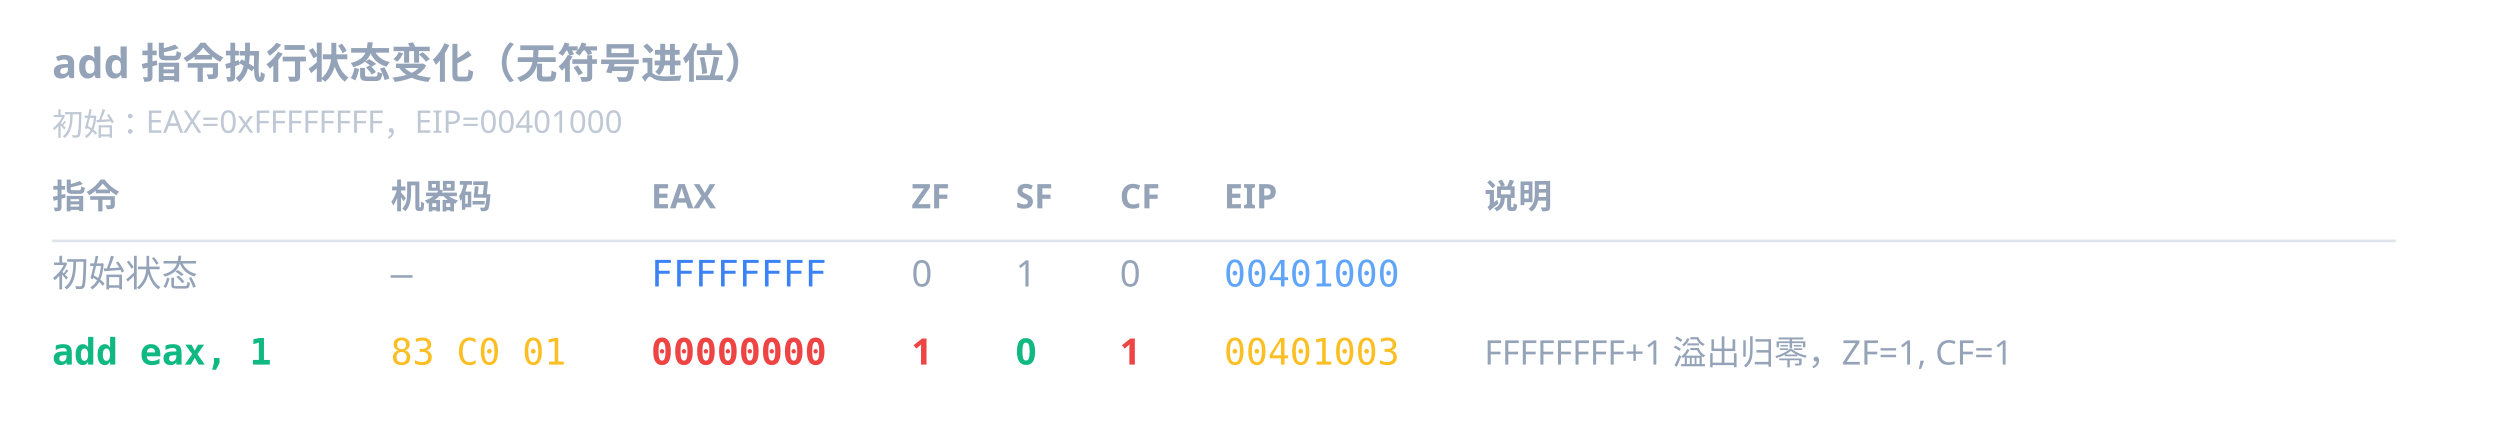
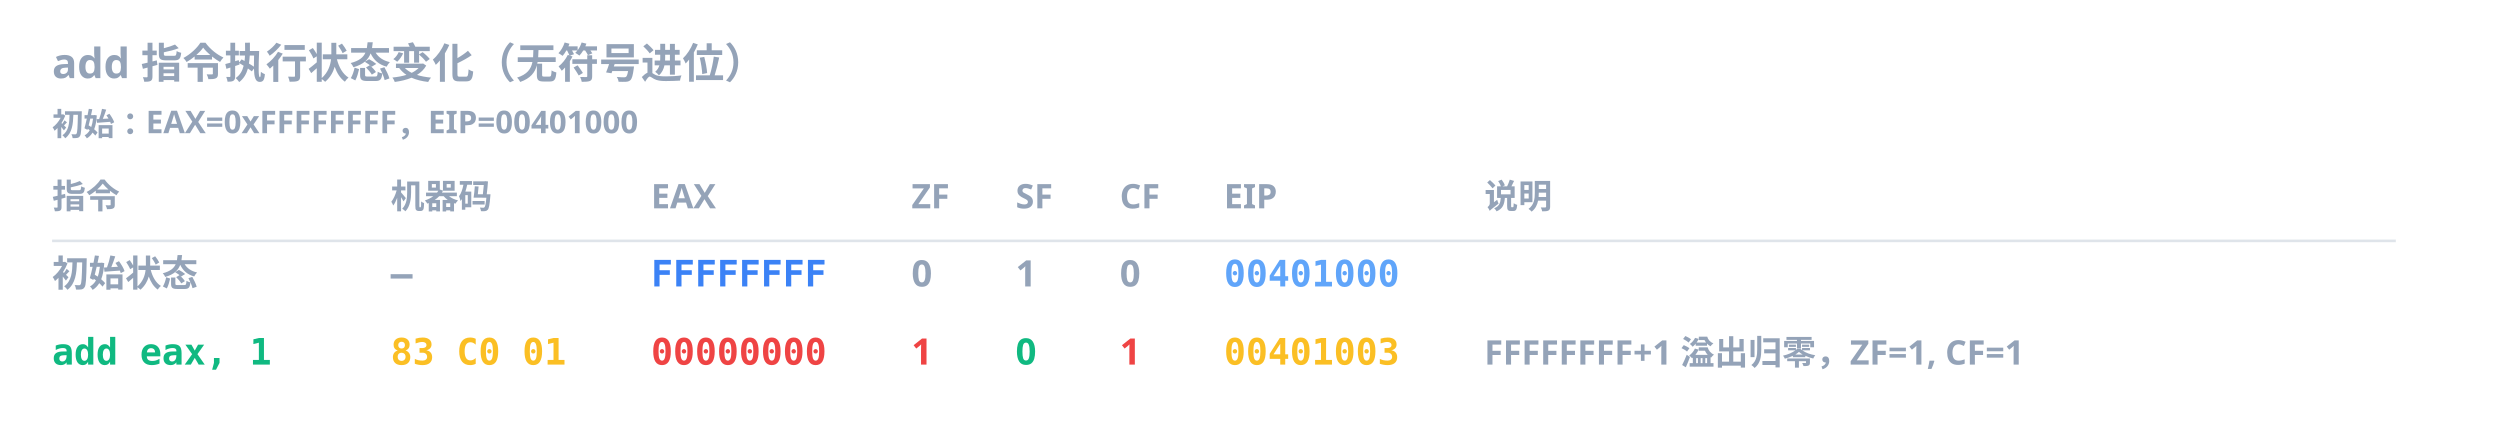
<svg xmlns="http://www.w3.org/2000/svg" viewBox="0 0 960 170" width="100%" height="100%" font-family="'Noto Sans SC','Microsoft YaHei','PingFang SC','Hiragino Sans GB',sans-serif" font-size="14">
  <text x="20" y="30" font-size="16" font-weight="bold" fill="#94a3b8">add 指令执行状态变化（无符号进位）</text>
-   <text x="20" y="52" font-size="12" fill="#94a3b8" opacity="0.6">初始：EAX=0xFFFFFFFF，EIP=00401000</text>
+   <text x="20" y="52" font-size="12" fill="#94a3b8" font-weight="bold">初始：EAX=0xFFFFFFFF，EIP=00401000</text>
  <g transform="translate(20, 80)">
    <text x="0" y="0" font-size="13" fill="#94a3b8" font-weight="bold">指令</text>
    <text x="130" y="0" font-size="13" fill="#94a3b8" font-weight="bold">机器码</text>
    <text x="230" y="0" font-size="13" fill="#94a3b8" font-weight="bold">EAX</text>
    <text x="330" y="0" font-size="13" fill="#94a3b8" font-weight="bold">ZF</text>
    <text x="370" y="0" font-size="13" fill="#94a3b8" font-weight="bold">SF</text>
    <text x="410" y="0" font-size="13" fill="#94a3b8" font-weight="bold">CF</text>
    <text x="450" y="0" font-size="13" fill="#94a3b8" font-weight="bold">EIP</text>
    <text x="550" y="0" font-size="13" fill="#94a3b8" font-weight="bold">说明</text>
    <rect x="0" y="12" width="900" height="1" fill="#94a3b8" fill-opacity="0.3" />
  </g>
  <g transform="translate(20, 110)">
-     <text x="0" y="0" font-family="monospace" font-size="14" fill="#94a3b8">初始状态</text>
-     <text x="130" y="0" font-family="monospace" font-size="14" fill="#94a3b8">—</text>
-     <text x="230" y="0" font-family="monospace" font-size="14" fill="#3b82f6">FFFFFFFF</text>
-     <text x="330" y="0" font-size="14" fill="#94a3b8">0</text>
-     <text x="370" y="0" font-size="14" fill="#94a3b8">1</text>
-     <text x="410" y="0" font-size="14" fill="#94a3b8">0</text>
-     <text x="450" y="0" font-family="monospace" font-size="14" fill="#60a5fa">00401000</text>
+     <text x="0" y="0" font-family="monospace" font-size="14" fill="#94a3b8" font-weight="bold">初始状态</text>
+     <text x="130" y="0" font-family="monospace" font-size="14" fill="#94a3b8" font-weight="bold">—</text>
+     <text x="230" y="0" font-family="monospace" font-size="14" fill="#3b82f6" font-weight="bold">FFFFFFFF</text>
+     <text x="330" y="0" font-size="14" fill="#94a3b8" font-weight="bold">0</text>
+     <text x="370" y="0" font-size="14" fill="#94a3b8" font-weight="bold">1</text>
+     <text x="410" y="0" font-size="14" fill="#94a3b8" font-weight="bold">0</text>
+     <text x="450" y="0" font-family="monospace" font-size="14" fill="#60a5fa" font-weight="bold">00401000</text>
  </g>
  <g transform="translate(20, 140)">
    <text x="0" y="0" font-family="monospace" font-size="14" font-weight="bold" fill="#10b981">add eax, 1</text>
-     <text x="130" y="0" font-family="monospace" font-size="14" fill="#fbbf24">83 C0 01</text>
+     <text x="130" y="0" font-family="monospace" font-size="14" fill="#fbbf24" font-weight="bold">83 C0 01</text>
    <text x="230" y="0" font-family="monospace" font-size="14" font-weight="bold" fill="#ef4444">00000000</text>
    <text x="330" y="0" font-size="14" font-weight="bold" fill="#ef4444">1</text>
    <text x="370" y="0" font-size="14" font-weight="bold" fill="#10b981">0</text>
    <text x="410" y="0" font-size="14" font-weight="bold" fill="#ef4444">1</text>
-     <text x="450" y="0" font-family="monospace" font-size="14" fill="#fbbf24">00401003</text>
-     <text x="550" y="0" font-size="13" fill="#94a3b8">FFFFFFFF+1 溢出归零，ZF=1, CF=1</text>
+     <text x="450" y="0" font-family="monospace" font-size="14" fill="#fbbf24" font-weight="bold">00401003</text>
+     <text x="550" y="0" font-size="13" fill="#94a3b8" font-weight="bold">FFFFFFFF+1 溢出归零，ZF=1, CF=1</text>
  </g>
</svg>
